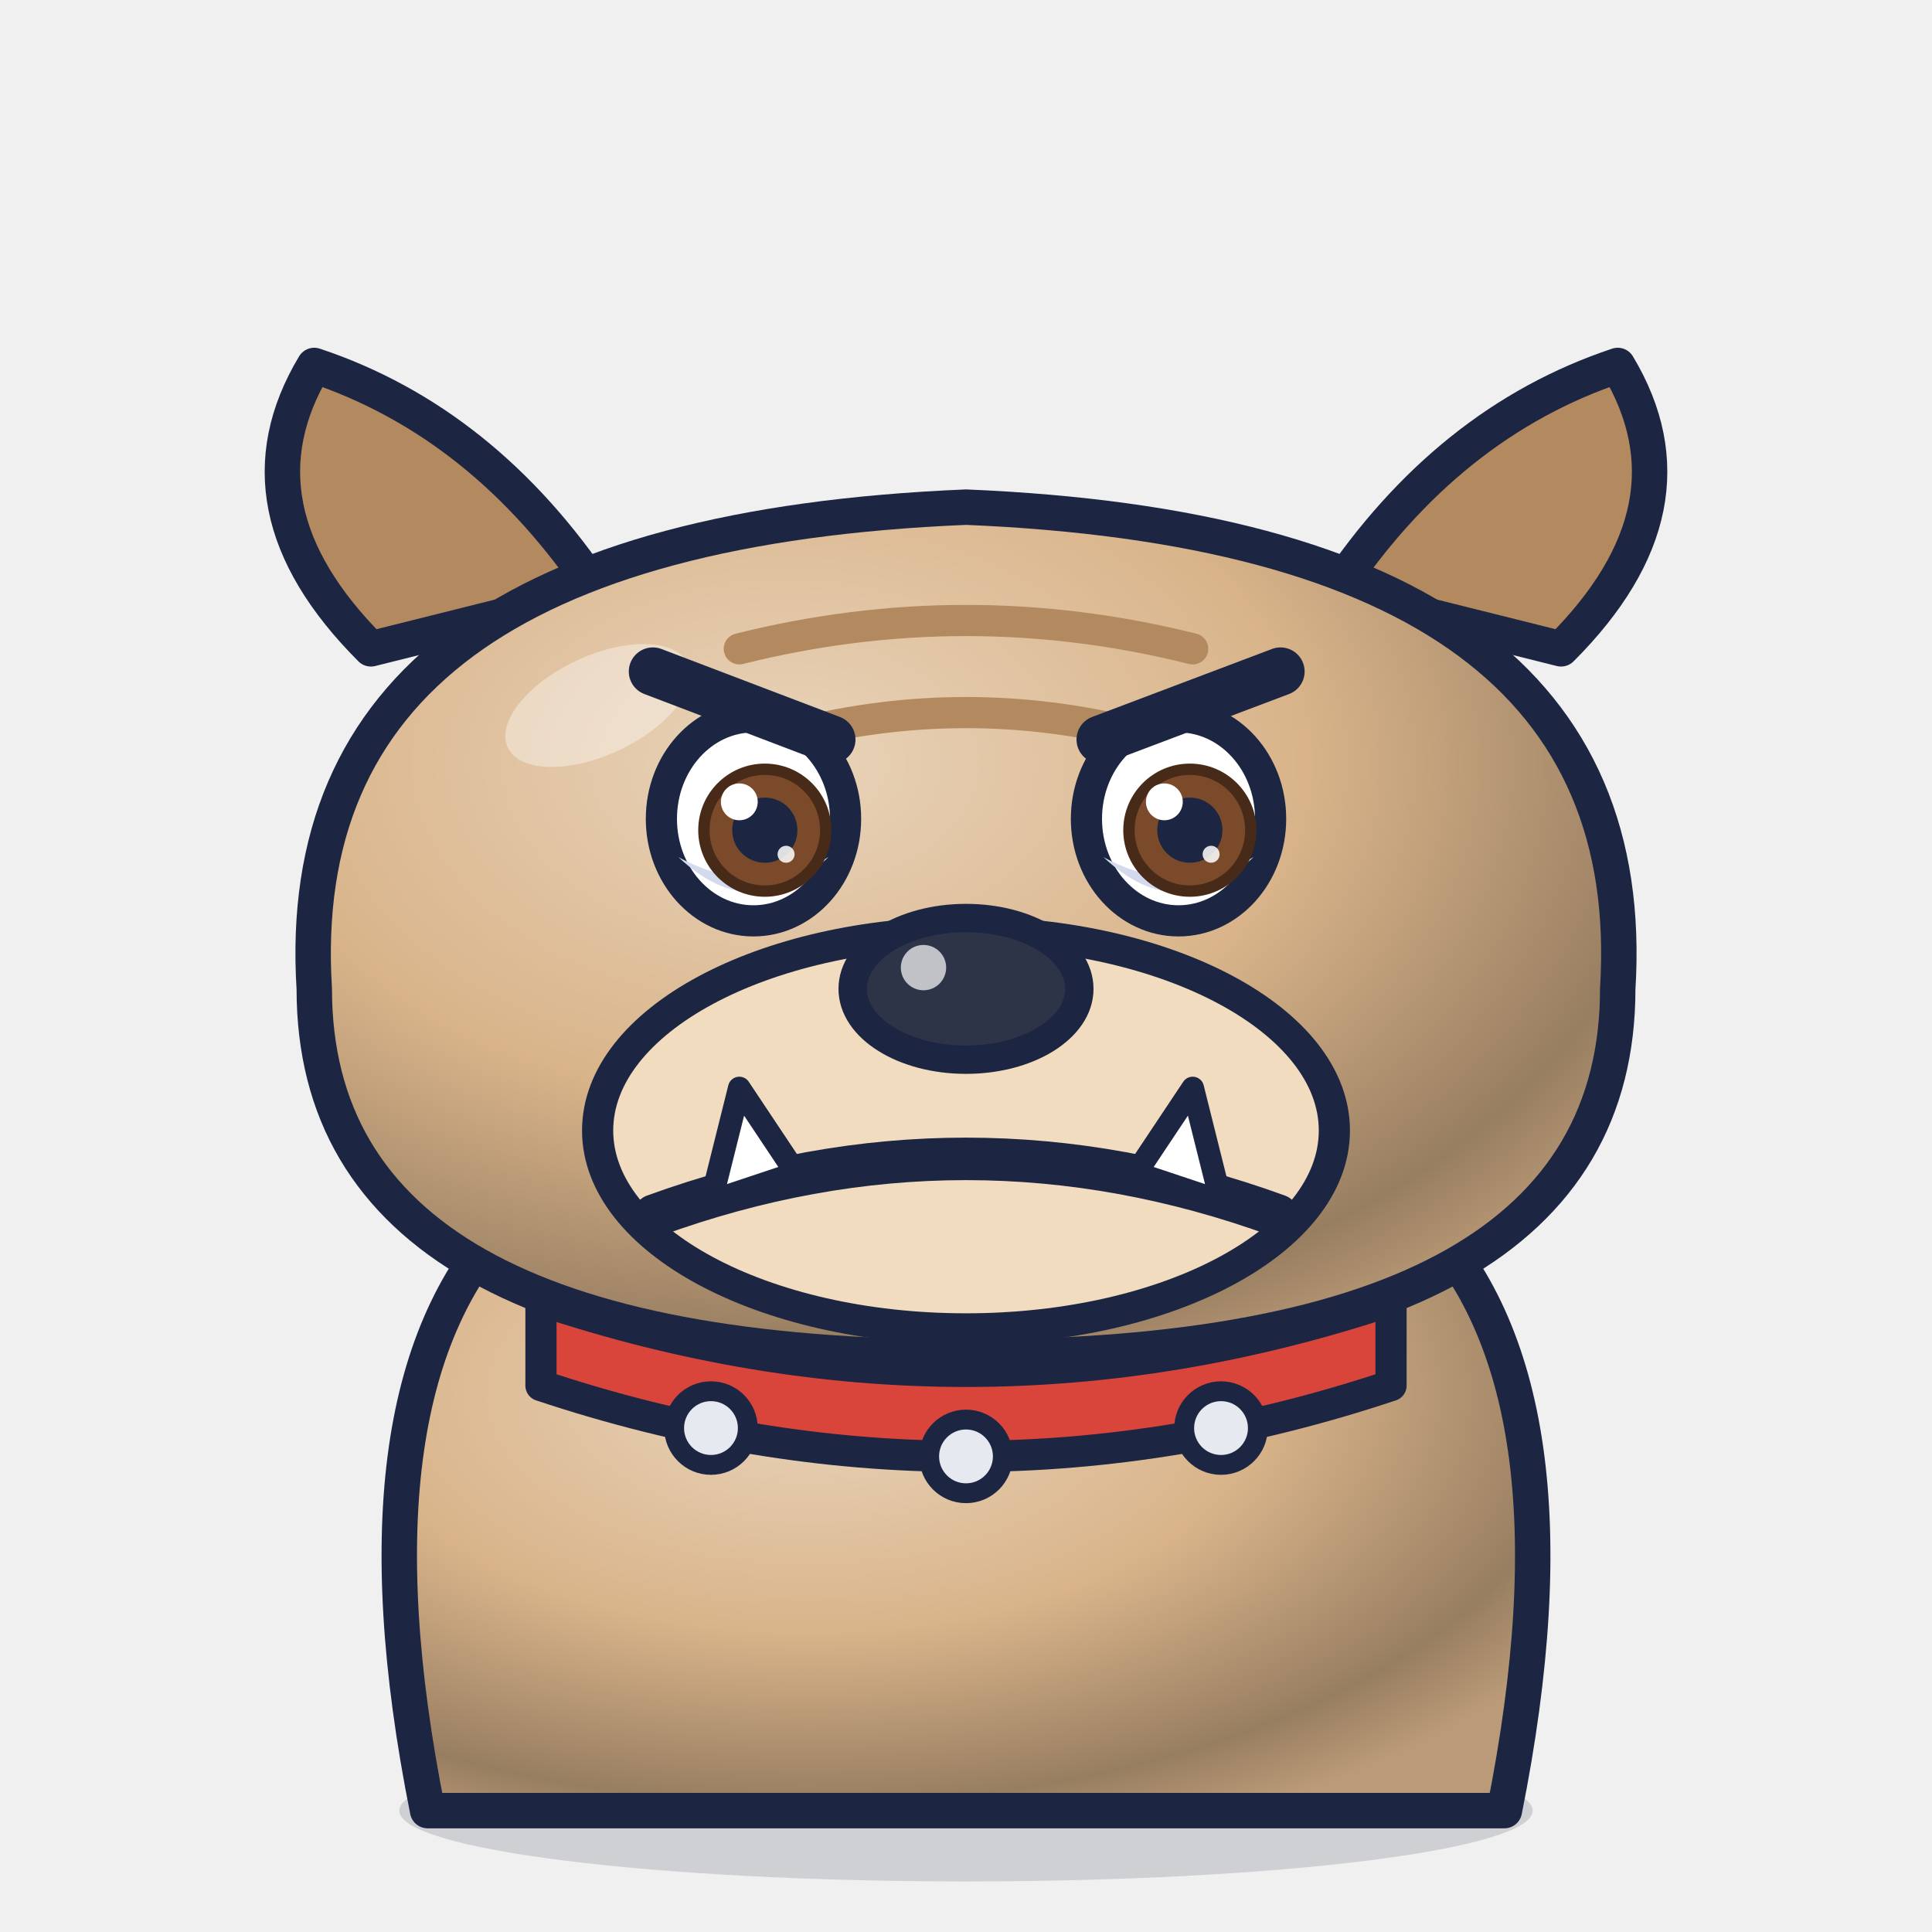
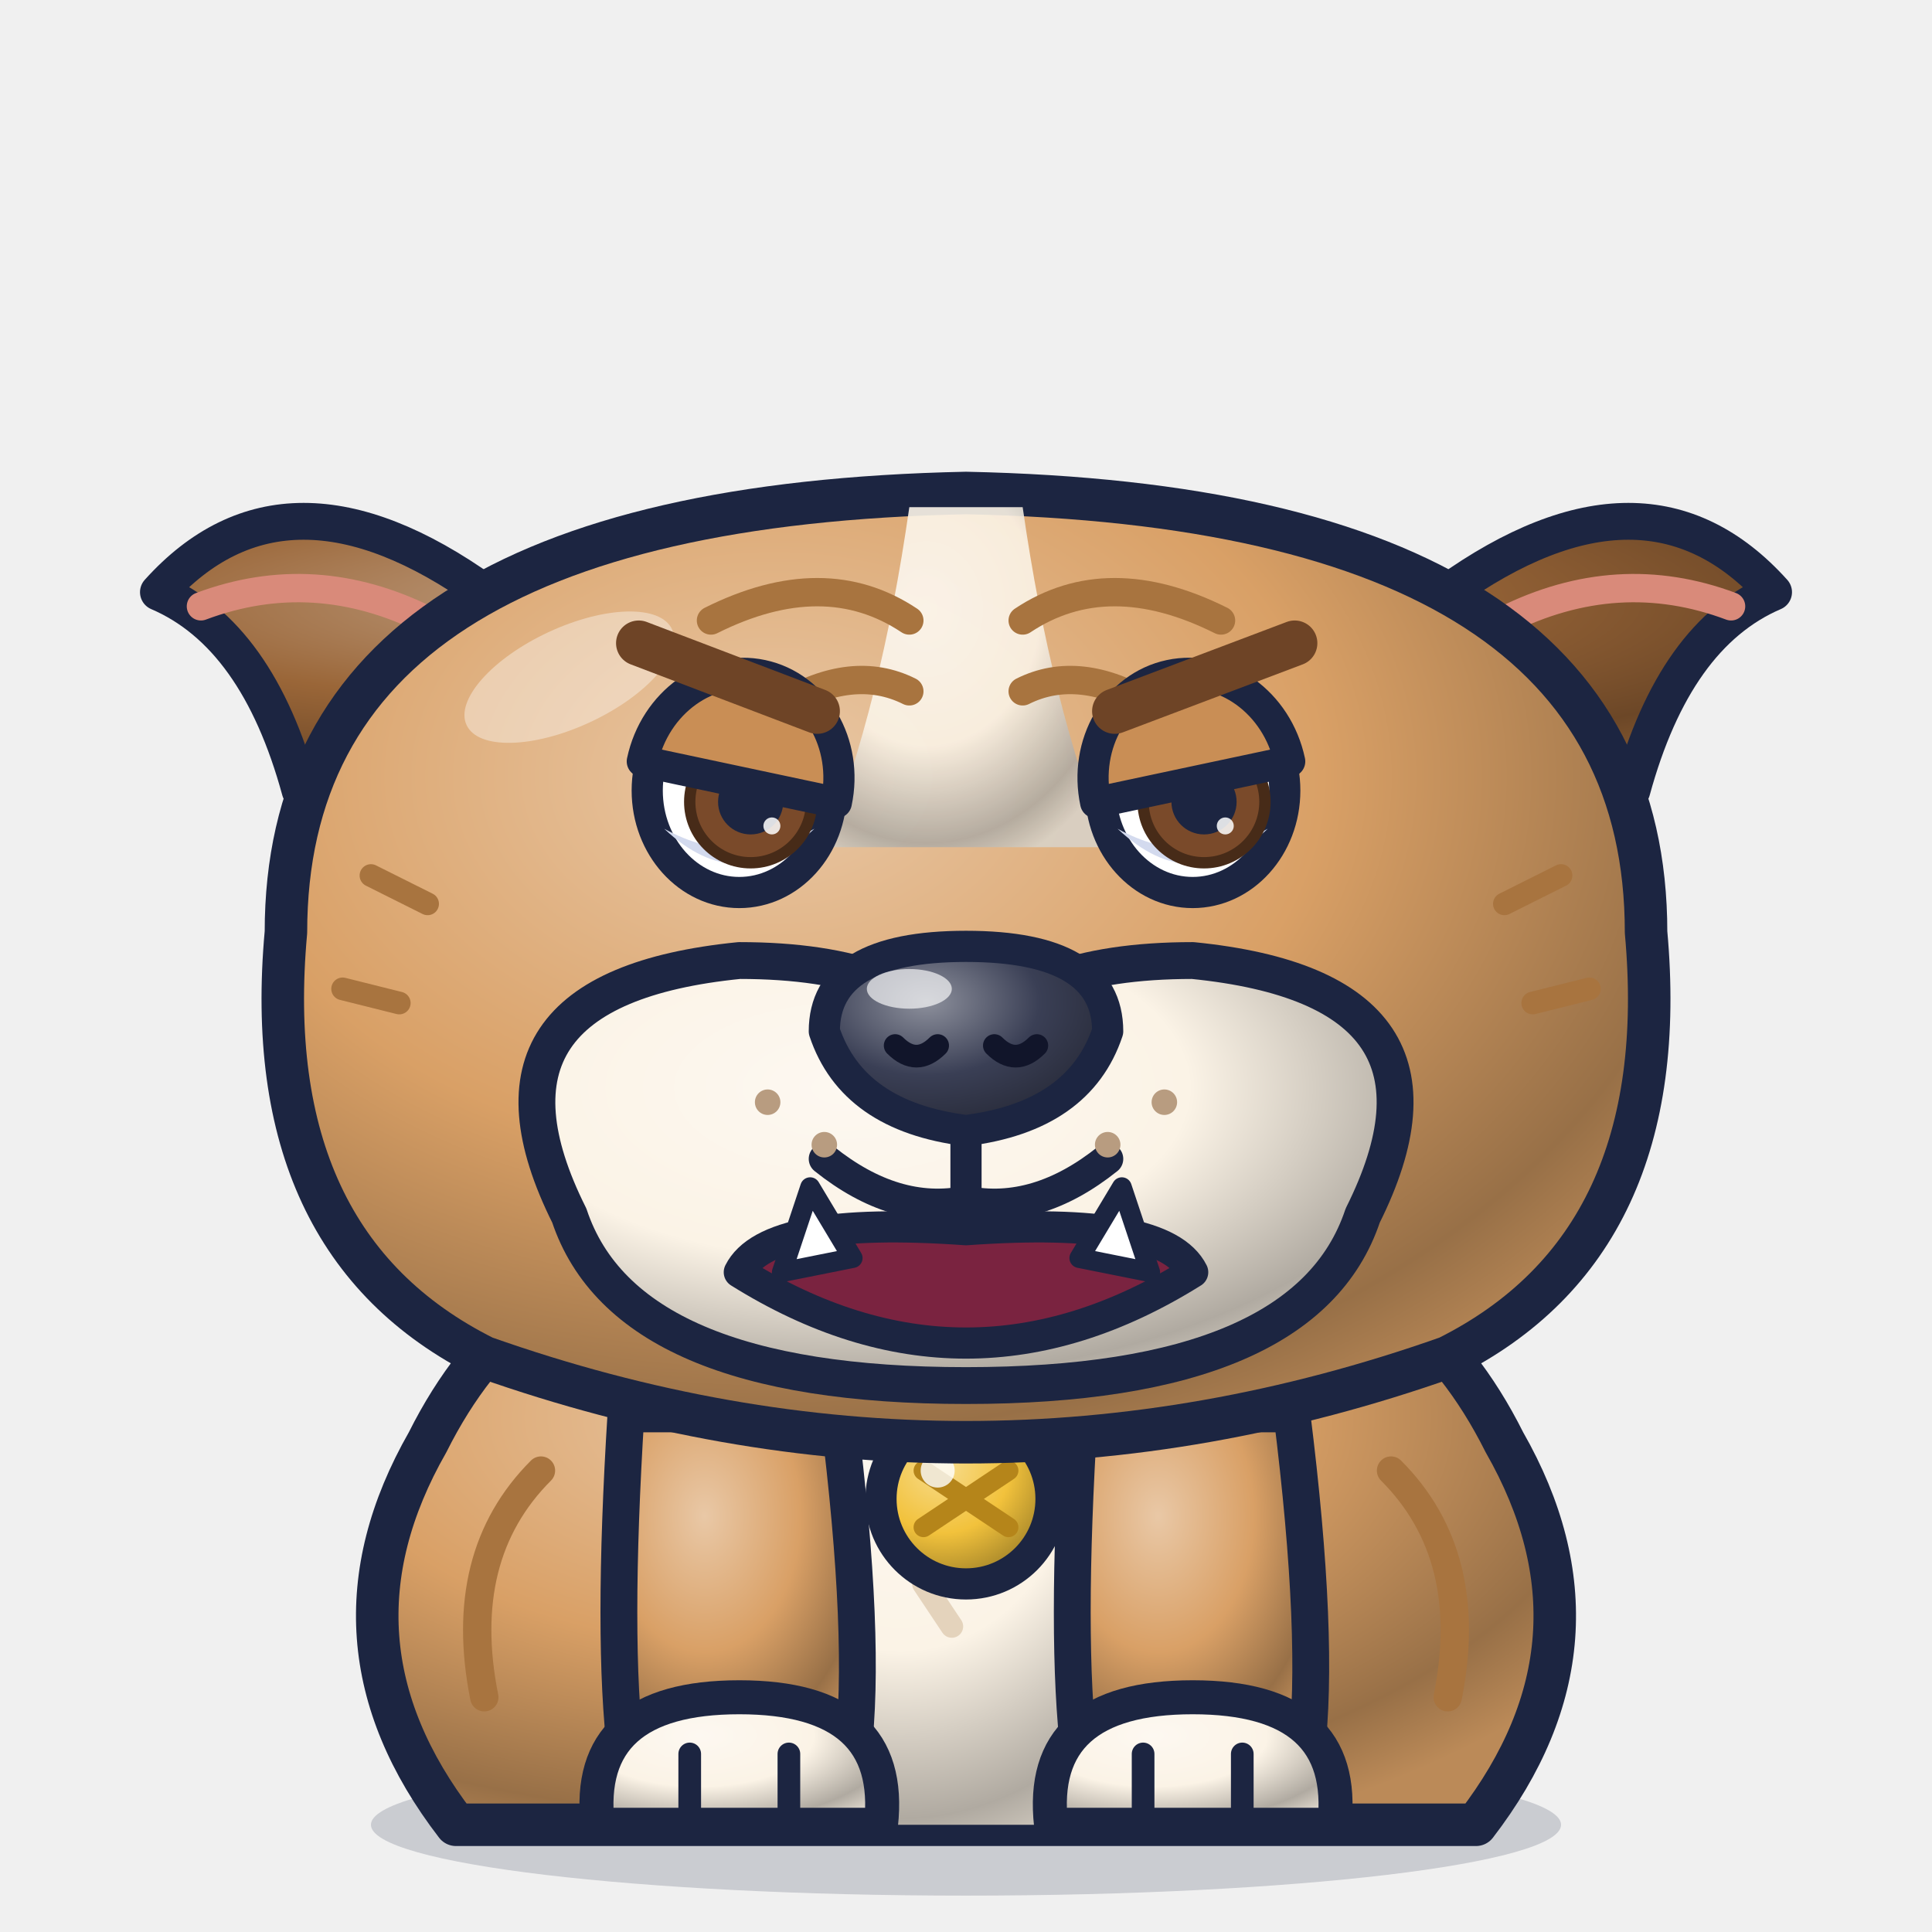
<svg aria-hidden="true" viewBox="0 0 120 120">
  <defs>
    <radialGradient id="m-bulldogge__a" cx="36%" cy="30%" r="80%">
-       <stop offset="0" stop-color="#e9d4bb" />
-       <stop offset=".5" stop-color="#d9b48a" />
-       <stop offset=".86" stop-color="#987e61" />
-       <stop offset="1" stop-color="#bb9b77" />
+       <stop offset="0" stop-color="#e9c8a6" />
+       <stop offset=".5" stop-color="#d9a066" />
+       <stop offset=".86" stop-color="#987047" />
+       <stop offset="1" stop-color="#bb8a58" />
    </radialGradient>
+     <radialGradient id="m-bulldogge__b" cx="36%" cy="30%" r="80%">
+       <stop offset="0" stop-color="#fdf8f1" />
+       <stop offset=".5" stop-color="#fbf3e6" />
+       <stop offset=".86" stop-color="#b0aaa1" />
+       <stop offset="1" stop-color="#d8d1c6" />
+     </radialGradient>
+     <radialGradient id="m-bulldogge__f" cx="36%" cy="30%" r="80%">
+       <stop offset="0" stop-color="#8d909c" />
+       <stop offset=".5" stop-color="#3a3f55" />
+       <stop offset=".86" stop-color="#292c3b" />
+       <stop offset="1" stop-color="#323649" />
+     </radialGradient>
+     <radialGradient id="m-bulldogge__d" cx="36%" cy="30%" r="80%">
+       <stop offset="0" stop-color="#f7dc8e" />
+       <stop offset=".5" stop-color="#f2c23c" />
+       <stop offset=".86" stop-color="#a9882a" />
+       <stop offset="1" stop-color="#d0a734" />
+     </radialGradient>
+     <radialGradient id="m-bulldogge__e" cx="36%" cy="30%" r="80%">
+       <stop offset="0" stop-color="#c4a68c" />
+       <stop offset=".5" stop-color="#9a6638" />
+       <stop offset=".86" stop-color="#6c4727" />
+       <stop offset="1" stop-color="#845830" />
+     </radialGradient>
+     <linearGradient id="m-bulldogge__c" x1="0" x2="0" y1="0" y2="1">
+       <stop offset="0" stop-color="#e2533f" />
+       <stop offset="1" stop-color="#a8302a" />
+     </linearGradient>
  </defs>
  <g transform="matrix(.88 0 0 .88 7.2 13.9)">
-     <ellipse cx="60" cy="112" fill="#1c2541" opacity=".16" rx="40" ry="5" />
-     <path fill="url(#m-bulldogge__a)" stroke="#1c2541" stroke-linecap="round" stroke-linejoin="round" stroke-width="2.5" d="M22 112q-6-30 6-42h64q12 12 6 42Z" />
-     <path fill="#d9453b" stroke="#1c2541" stroke-linecap="round" stroke-linejoin="round" stroke-width="2.2" d="M30 76q30 10 60 0v6q-30 10-60 0Z" />
-     <circle cx="42" cy="85" r="2.6" fill="#e6e9f0" stroke="#1c2541" stroke-linecap="round" stroke-linejoin="round" stroke-width="1.4" />
-     <circle cx="60" cy="87" r="2.6" fill="#e6e9f0" stroke="#1c2541" stroke-linecap="round" stroke-linejoin="round" stroke-width="1.4" />
-     <circle cx="78" cy="85" r="2.6" fill="#e6e9f0" stroke="#1c2541" stroke-linecap="round" stroke-linejoin="round" stroke-width="1.4" />
-     <path fill="#b38a60" stroke="#1c2541" stroke-linecap="round" stroke-linejoin="round" stroke-width="2.5" d="M18 30Q8 20 14 10q12 4 20 16Zm84 0q10-10 4-20-12 4-20 16Z" />
-     <path fill="url(#m-bulldogge__a)" stroke="#1c2541" stroke-linecap="round" stroke-linejoin="round" stroke-width="2.5" d="M14 54q-2-32 46-34 48 2 46 34 0 26-46 26T14 54" />
-     <path fill="none" stroke="#b38a60" stroke-linecap="round" stroke-width="2.2" d="M44 30q16-4 32 0m-28 6q12-3 24 0" />
-     <ellipse cx="60" cy="64" fill="#f2dcc0" stroke="#1c2541" stroke-linecap="round" stroke-linejoin="round" stroke-width="2.2" rx="26" ry="14" />
-     <ellipse cx="60" cy="54" fill="#2e3448" stroke="#1c2541" stroke-linecap="round" stroke-linejoin="round" stroke-width="2" rx="8" ry="5" />
-     <circle cx="57" cy="52.5" r="1.6" fill="#fff" opacity=".7" />
-     <path fill="none" stroke="#1c2541" stroke-linecap="round" stroke-linejoin="round" stroke-width="3" d="M38 70q22-8 44 0" />
-     <path fill="#fff" stroke="#1c2541" stroke-linecap="round" stroke-linejoin="round" stroke-width="1.6" d="m42 69 2-8 4 6Zm36 0-2-8-4 6Z" />
-     <ellipse cx="34" cy="34" fill="#fff" opacity=".38" rx="7" ry="3.5" transform="rotate(-25 34 34)" />
-     <ellipse cx="45" cy="42" fill="#fff" stroke="#1c2541" stroke-linecap="round" stroke-linejoin="round" stroke-width="2.2" rx="6.5" ry="7.2" />
-     <path fill="#d3daee" d="M39.7 44.7q5.3 5 10.6 0-5.3 2.9-10.6 0" />
-     <circle cx="45.8" cy="42.8" r="4.3" fill="#7a4a2a" stroke="#472b18" stroke-width=".8" />
-     <circle cx="45.8" cy="42.8" r="2.3" fill="#1c2541" />
-     <circle cx="44" cy="40.8" r="1.3" fill="#fff" />
-     <circle cx="47.3" cy="44.5" r=".6" fill="#fff" opacity=".85" />
-     <path fill="none" stroke="#1c2541" stroke-linecap="round" stroke-width="3.4" d="m37.9 31.6 12.6 4.8" />
-     <ellipse cx="75" cy="42" fill="#fff" stroke="#1c2541" stroke-linecap="round" stroke-linejoin="round" stroke-width="2.2" rx="6.5" ry="7.2" />
-     <path fill="#d3daee" d="M69.7 44.7q5.3 5 10.6 0-5.3 2.9-10.6 0" />
-     <circle cx="75.8" cy="42.8" r="4.3" fill="#7a4a2a" stroke="#472b18" stroke-width=".8" />
-     <circle cx="75.8" cy="42.8" r="2.3" fill="#1c2541" />
-     <circle cx="74" cy="40.8" r="1.3" fill="#fff" />
-     <circle cx="77.3" cy="44.5" r=".6" fill="#fff" opacity=".85" />
-     <path fill="none" stroke="#1c2541" stroke-linecap="round" stroke-width="3.4" d="m82.2 31.6-12.7 4.8" />
+     <ellipse cx="60" cy="113" fill="#1c2541" opacity=".18" rx="42" ry="5" />
+     <path fill="url(#m-bulldogge__a)" stroke="#1c2541" stroke-linecap="round" stroke-linejoin="round" stroke-width="3" d="M24 113q-10-13-2-27 6-12 18-14h40q12 2 18 14 8 14-2 27Z" />
+     <path fill="url(#m-bulldogge__b)" d="M44 74q16-4 32 0 2 22-6 39H50q-8-17-6-39" />
+     <path fill="none" stroke="#a8743f" stroke-linecap="round" stroke-width="2" d="M26 104q-2-10 4-16m64 16q2-10-4-16" />
+     <path fill="url(#m-bulldogge__a)" stroke="#1c2541" stroke-linecap="round" stroke-linejoin="round" stroke-width="2.6" d="M36 84q-1 16 0 24h16q1-8-1-24Z" />
+     <path fill="url(#m-bulldogge__b)" stroke="#1c2541" stroke-linecap="round" stroke-linejoin="round" stroke-width="2.4" d="M34 113q-1-9 10-9t10 9Z" />
+     <path fill="none" stroke="#1c2541" stroke-linecap="round" stroke-linejoin="round" stroke-width="1.6" d="M40.5 108v4m7-4v4" />
+     <path fill="url(#m-bulldogge__a)" stroke="#1c2541" stroke-linecap="round" stroke-linejoin="round" stroke-width="2.6" d="M68 84q-1 16 0 24h16q1-8-1-24Z" />
+     <path fill="url(#m-bulldogge__b)" stroke="#1c2541" stroke-linecap="round" stroke-linejoin="round" stroke-width="2.4" d="M66 113q-1-9 10-9t10 9Z" />
+     <path fill="none" stroke="#1c2541" stroke-linecap="round" stroke-linejoin="round" stroke-width="1.6" d="M72.5 108v4m7-4v4" />
+     <path stroke="#e4d3bc" stroke-linecap="round" stroke-width="1.6" d="m54 86 2 3m6 1-2 3m-3 3 2 3" />
+     <path fill="url(#m-bulldogge__c)" stroke="#1c2541" stroke-linecap="round" stroke-linejoin="round" stroke-width="2.4" d="M30 70q30 12 60 0l1 8q-31 12-62 0Z" />
+     <circle cx="38" cy="78.3" r="1.8" fill="#ffe07a" stroke="#1c2541" stroke-linecap="round" stroke-linejoin="round" />
+     <circle cx="50" cy="80.3" r="1.8" fill="#ffe07a" stroke="#1c2541" stroke-linecap="round" stroke-linejoin="round" />
+     <circle cx="70" cy="80.3" r="1.8" fill="#ffe07a" stroke="#1c2541" stroke-linecap="round" stroke-linejoin="round" />
+     <circle cx="82" cy="78.3" r="1.8" fill="#ffe07a" stroke="#1c2541" stroke-linecap="round" stroke-linejoin="round" />
+     <circle cx="60" cy="90" r="6" fill="url(#m-bulldogge__d)" stroke="#1c2541" stroke-linecap="round" stroke-linejoin="round" stroke-width="2.2" />
+     <path stroke="#b5851a" stroke-linecap="round" stroke-width="1.4" d="m57 88 6 4m-6 0 6-4" />
+     <circle cx="58" cy="88" r="1.2" fill="#fff" opacity=".8" />
+     <path fill="url(#m-bulldogge__e)" stroke="#1c2541" stroke-linecap="round" stroke-linejoin="round" stroke-width="2.6" d="M26 26Q12 16 3 26q7 3 10 14 5-9 17-8Zm68 0q14-10 23 0-7 3-10 14-5-9-17-8Z" />
+     <path fill="none" stroke="#d98a7a" stroke-linecap="round" stroke-width="2" d="M6 27q8-3 16 1m92-1q-8-3-16 1" />
+     <path fill="url(#m-bulldogge__a)" stroke="#1c2541" stroke-linecap="round" stroke-linejoin="round" stroke-width="3" d="M12 50q0-30 48-31 48 1 48 31 2 22-14 30-34 12-68 0-16-8-14-30" />
+     <path fill="url(#m-bulldogge__b)" d="M56 20q-2 14-6 24h20q-4-10-6-24Z" opacity=".9" />
+     <path fill="none" stroke="#a8743f" stroke-linecap="round" stroke-width="2" d="M42 28q8-4 14 0m8 0q6-4 14 0m-31 6q5-3 9-1m8 0q4-2 9 1" />
+     <path stroke="#a8743f" stroke-linecap="round" stroke-width="1.6" d="m18 46 4 2m-6 6 4 1m82-9-4 2m6 6-4 1" />
+     <ellipse cx="32" cy="32" fill="#fff" opacity=".38" rx="8" ry="3.5" transform="rotate(-25 32 32)" />
+     <path fill="url(#m-bulldogge__b)" stroke="#1c2541" stroke-linecap="round" stroke-linejoin="round" stroke-width="2.6" d="M32 70q-8-16 12-18 12 0 16 6 4-6 16-6 20 2 12 18-4 12-28 12T32 70" />
+     <path fill="#7a2340" stroke="#1c2541" stroke-linecap="round" stroke-linejoin="round" stroke-width="2.2" d="M44 74q16 10 32 0-2-4-16-3-14-1-16 3" />
+     <path fill="#fff" stroke="#1c2541" stroke-linecap="round" stroke-linejoin="round" stroke-width="1.4" d="m47 74 2-6 3 5Zm26 0-2-6-3 5Z" />
+     <path fill="none" stroke="#1c2541" stroke-linecap="round" stroke-linejoin="round" stroke-width="2.2" d="M60 63v6m-10-3q5 4 10 3 5 1 10-3" />
+     <circle cx="46" cy="62" r=".9" fill="#b89c80" />
+     <circle cx="50" cy="65" r=".9" fill="#b89c80" />
+     <circle cx="70" cy="65" r=".9" fill="#b89c80" />
+     <circle cx="74" cy="62" r=".9" fill="#b89c80" />
+     <path fill="url(#m-bulldogge__f)" stroke="#1c2541" stroke-linecap="round" stroke-linejoin="round" stroke-width="2.2" d="M50 57q0-6 10-6t10 6q-2 6-10 7-8-1-10-7" />
+     <path fill="none" stroke="#11152a" stroke-linecap="round" stroke-width="1.6" d="M55 58q1.5 1.5 3 0m4 0q1.5 1.5 3 0" />
+     <ellipse cx="56" cy="54" fill="#fff" opacity=".65" rx="3" ry="1.4" />
+     <ellipse cx="44" cy="40" fill="#fff" stroke="#1c2541" stroke-linecap="round" stroke-linejoin="round" stroke-width="2.2" rx="6.5" ry="7.2" />
+     <path fill="#d3daee" d="M38.7 42.7q5.3 5 10.6 0-5.3 2.9-10.6 0" />
+     <circle cx="44.8" cy="40.8" r="4.3" fill="#7a4a2a" stroke="#472b18" stroke-width=".8" />
+     <circle cx="44.8" cy="40.8" r="2.3" fill="#1c2541" />
+     <circle cx="43" cy="38.8" r="1.3" fill="#fff" />
+     <circle cx="46.3" cy="42.5" r=".6" fill="#fff" opacity=".85" />
+     <path fill="#c98e55" stroke="#1c2541" stroke-linecap="round" stroke-linejoin="round" stroke-width="2.2" d="M37 39.4a7 7.7 0 0 1 14 0Z" transform="rotate(12 44 39.4)" />
+     <path fill="none" stroke="#6e4426" stroke-linecap="round" stroke-width="3.2" d="m36.9 29.6 12.6 4.8" />
+     <ellipse cx="76" cy="40" fill="#fff" stroke="#1c2541" stroke-linecap="round" stroke-linejoin="round" stroke-width="2.2" rx="6.5" ry="7.2" />
+     <path fill="#d3daee" d="M70.7 42.7q5.3 5 10.6 0-5.3 2.9-10.6 0" />
+     <circle cx="76.8" cy="40.8" r="4.3" fill="#7a4a2a" stroke="#472b18" stroke-width=".8" />
+     <circle cx="76.8" cy="40.8" r="2.3" fill="#1c2541" />
+     <circle cx="75" cy="38.8" r="1.3" fill="#fff" />
+     <circle cx="78.3" cy="42.5" r=".6" fill="#fff" opacity=".85" />
+     <path fill="#c98e55" stroke="#1c2541" stroke-linecap="round" stroke-linejoin="round" stroke-width="2.2" d="M69 39.4a7 7.7 0 0 1 14 0Z" transform="rotate(-12 76 39.4)" />
+     <path fill="none" stroke="#6e4426" stroke-linecap="round" stroke-width="3.2" d="m83.2 29.6-12.7 4.8" />
  </g>
</svg>
